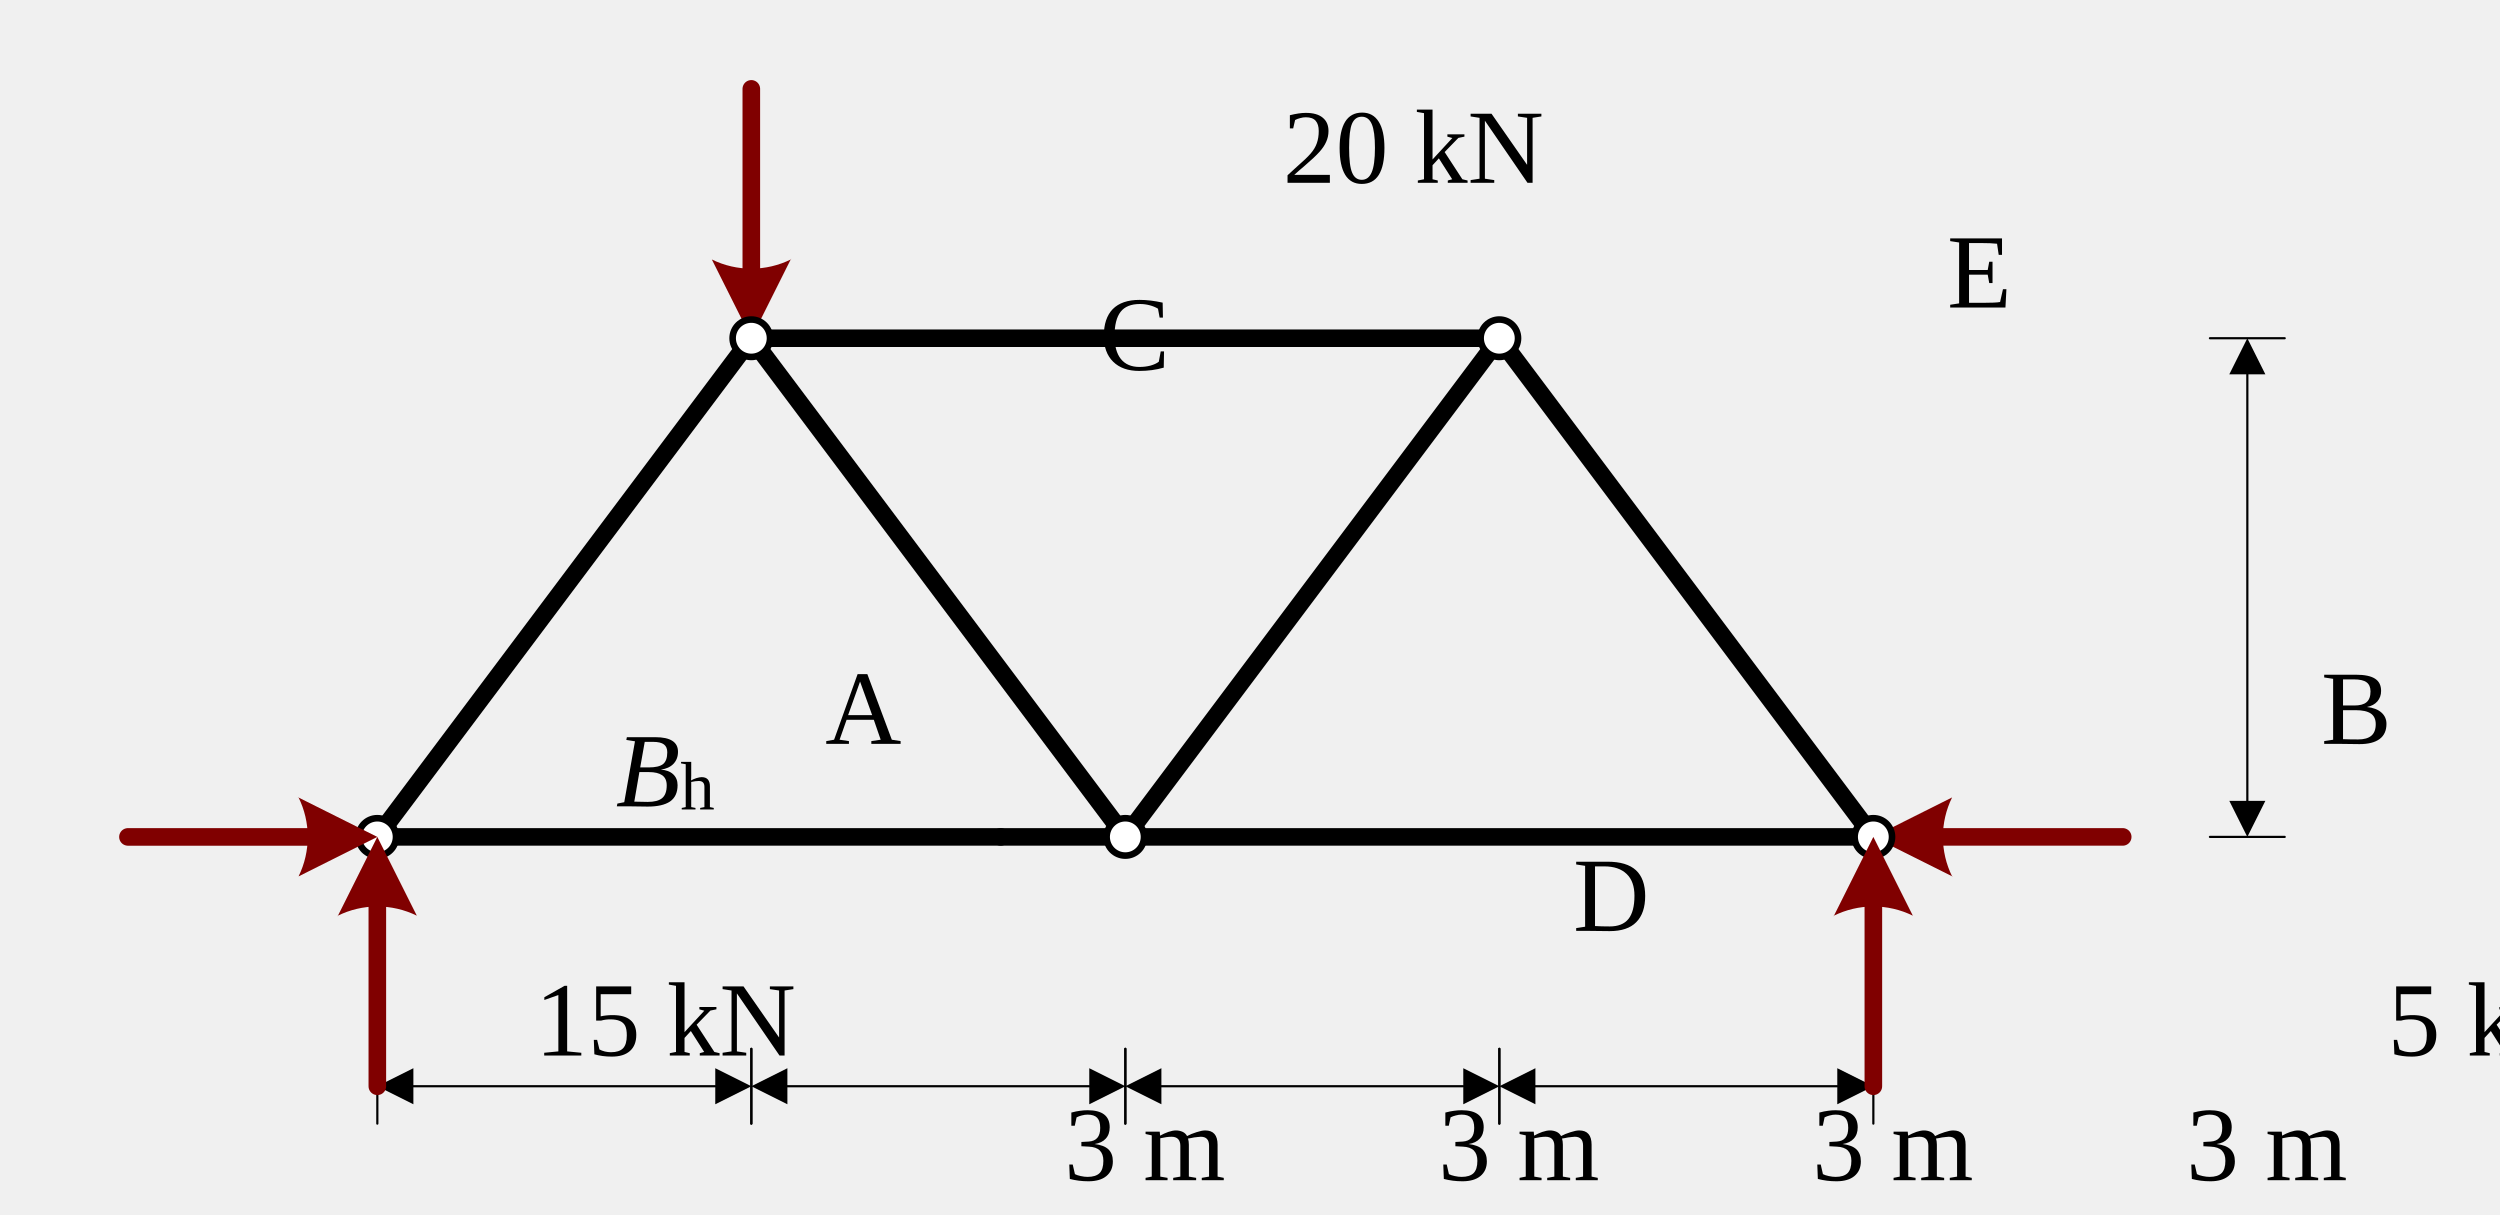
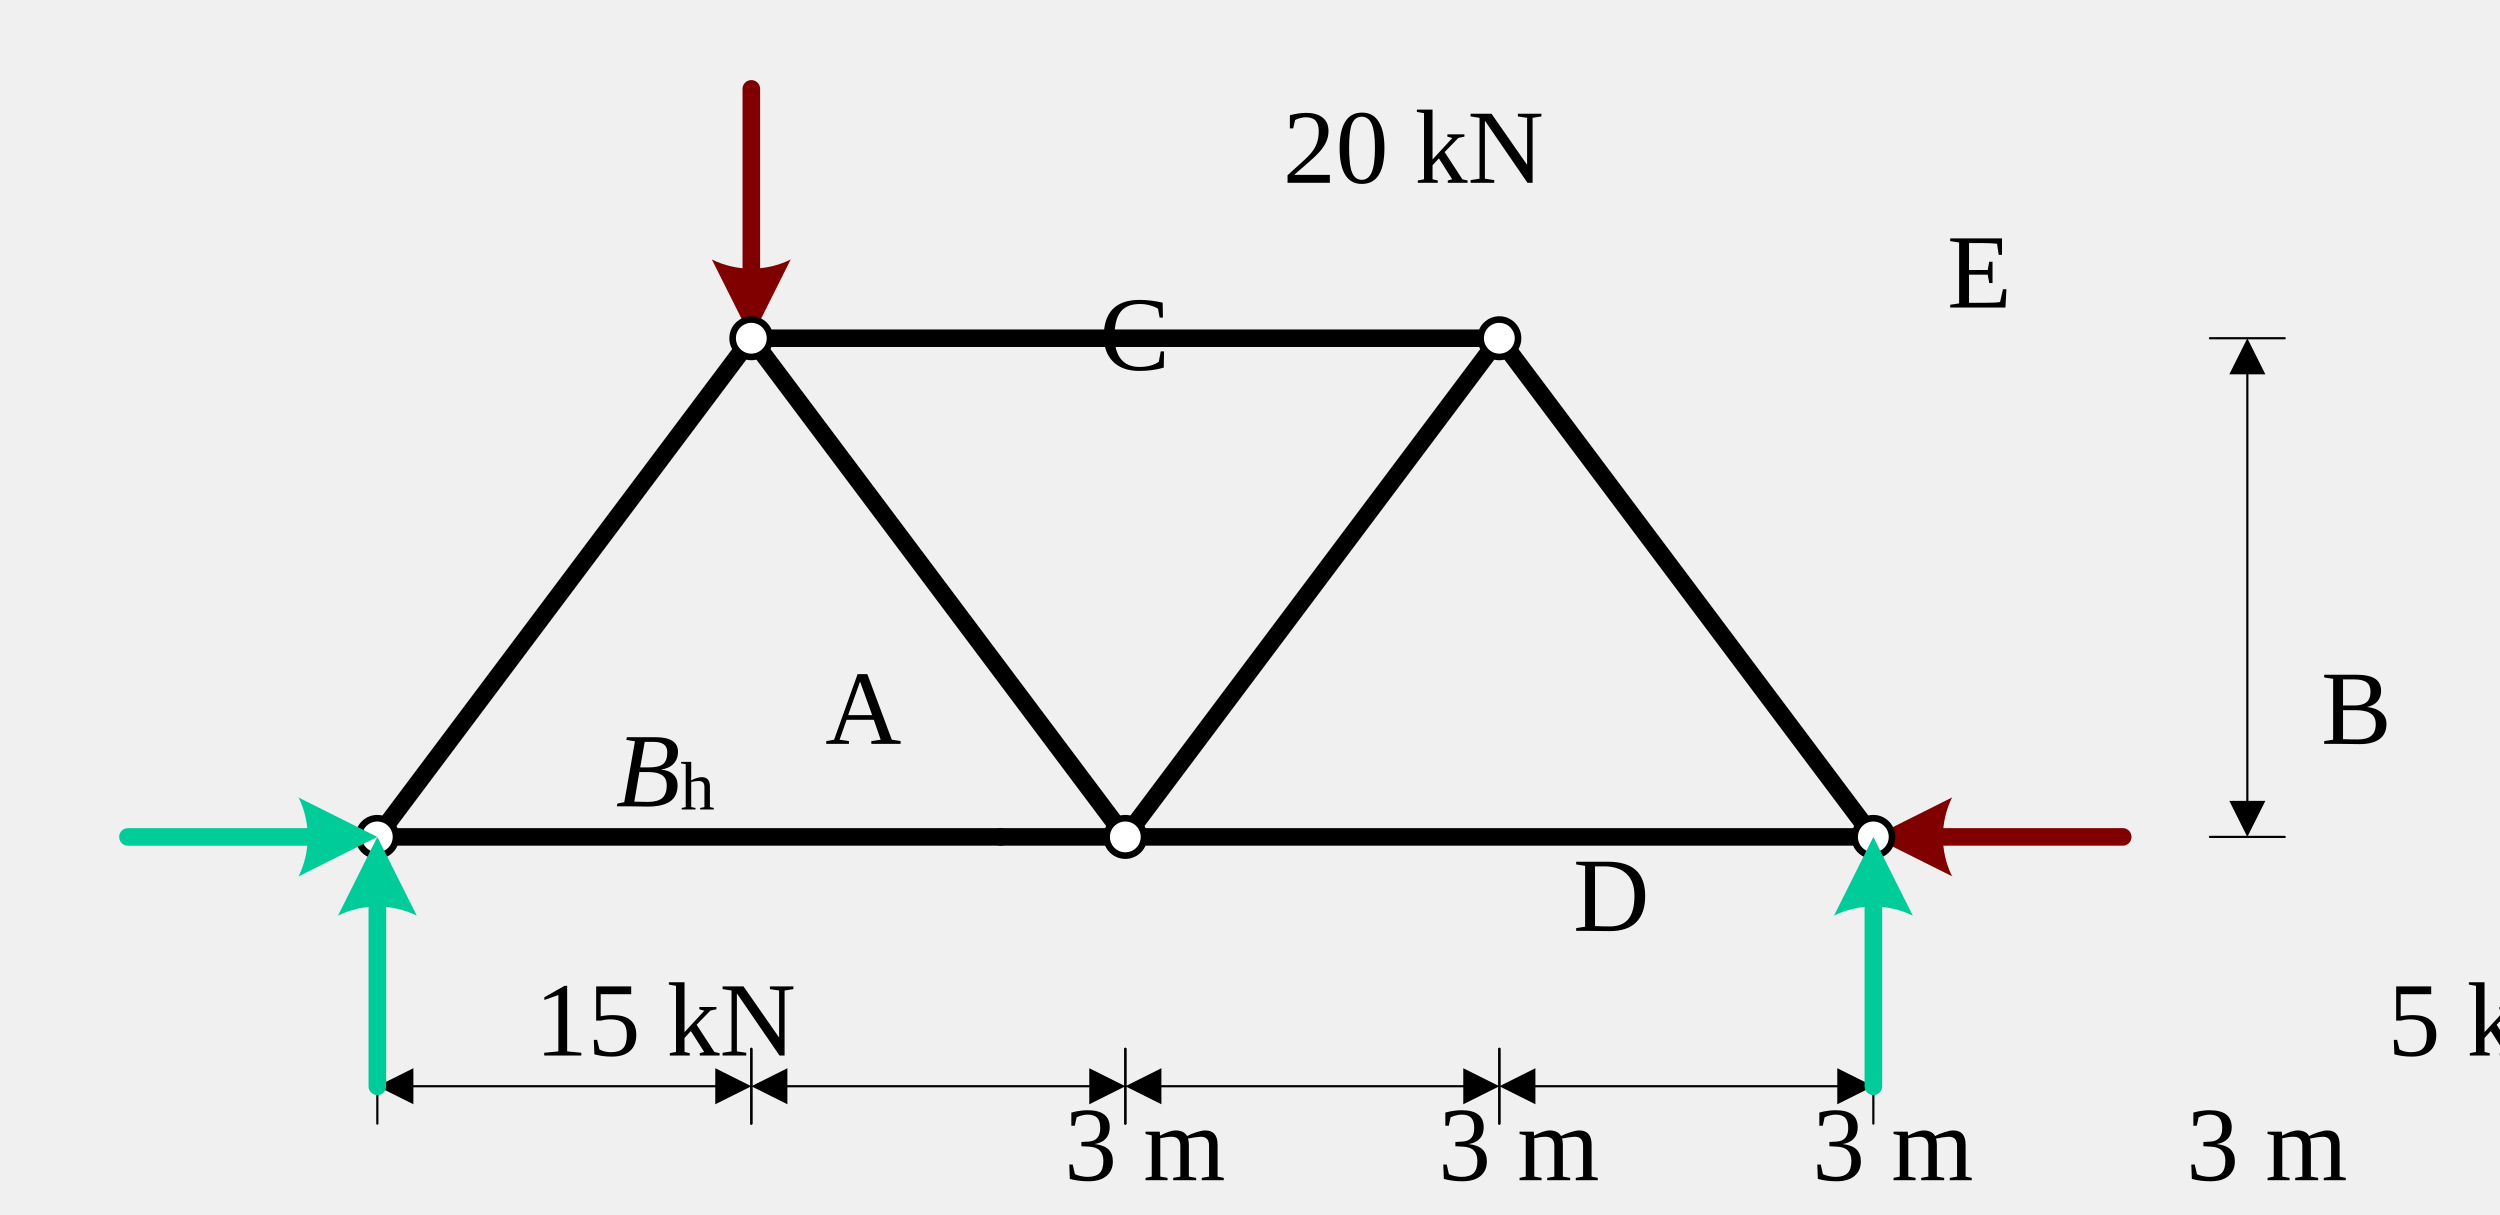
- <svg xmlns="http://www.w3.org/2000/svg" xmlns:ns1="http://schemas.microsoft.com/visio/2003/SVGExtensions/" xmlns:xlink="http://www.w3.org/1999/xlink" width="3.947in" height="1.917in" viewBox="0 0 284.215 138.041" xml:space="preserve" color-interpolation-filters="sRGB" class="st12">
+ <svg xmlns="http://www.w3.org/2000/svg" xmlns:ns1="http://schemas.microsoft.com/visio/2003/SVGExtensions/" xmlns:xlink="http://www.w3.org/1999/xlink" width="3.947in" height="1.917in" viewBox="0 0 284.215 138.041" xml:space="preserve" color-interpolation-filters="sRGB" class="st14">
  <ns1:documentProperties ns1:langID="1043" ns1:metric="true" ns1:viewMarkup="false" />
  <style type="text/css">
	
		.st1 {marker-start:url(#mrkr5-6);stroke:#800000;stroke-linecap:round;stroke-linejoin:round;stroke-width:2}
		.st2 {fill:#800000;fill-opacity:1;stroke:#800000;stroke-opacity:1;stroke-width:0.442}
		.st3 {stroke:#000000;stroke-linecap:round;stroke-linejoin:round;stroke-width:2}
		.st4 {fill:none;stroke:none;stroke-linecap:round;stroke-linejoin:round;stroke-width:0.75}
		.st5 {fill:#000000;font-family:Times New Roman;font-size:1em}
		.st6 {fill:#ffffff;stroke:#000000;stroke-linecap:round;stroke-linejoin:round;stroke-width:0.75}
		.st7 {stroke:#000000;stroke-linecap:round;stroke-linejoin:round;stroke-width:0.25}
		.st8 {marker-end:url(#mrkr4-77);marker-start:url(#mrkr4-75);stroke:#000000;stroke-linecap:round;stroke-linejoin:round;stroke-width:0.25}
		.st9 {fill:#000000;fill-opacity:1;stroke:#000000;stroke-opacity:1;stroke-width:0.122}
		.st10 {fill:#000000;font-family:Times New Roman;font-size:1em;font-style:italic}
		.st11 {baseline-shift:-32.494%;font-size:0.65em;font-style:normal}
- 		.st12 {fill:none;fill-rule:evenodd;font-size:12px;overflow:visible;stroke-linecap:square;stroke-miterlimit:3}
+ 		.st12 {marker-start:url(#mrkr5-162);stroke:#00cc99;stroke-linecap:round;stroke-linejoin:round;stroke-width:2}
+ 		.st13 {fill:#00cc99;fill-opacity:1;stroke:#00cc99;stroke-opacity:1;stroke-width:0.442}
+ 		.st14 {fill:none;fill-rule:evenodd;font-size:12px;overflow:visible;stroke-linecap:square;stroke-miterlimit:3}
	
	</style>
  <defs id="Markers">
    <g id="lend5">
      <path d="M 2 1 L 0 0 L 1.981 -0.993 C 1.672 -0.365 1.673 0.373 1.985 1 " style="stroke:none" />
    </g>
    <marker id="mrkr5-6" class="st2" ns1:arrowType="5" ns1:arrowSize="2" ns1:setback="3.775" refX="3.775" orient="auto" markerUnits="strokeWidth" overflow="visible">
      <use xlink:href="#lend5" transform="scale(2.26) " />
    </marker>
    <g id="lend4">
      <path d="M 2 1 L 0 0 L 2 -1 L 2 1 " style="stroke:none" />
    </g>
    <marker id="mrkr4-75" class="st9" ns1:arrowType="4" ns1:arrowSize="1" ns1:setback="14.96" refX="14.96" orient="auto" markerUnits="strokeWidth" overflow="visible">
      <use xlink:href="#lend4" transform="scale(8.2) " />
    </marker>
    <marker id="mrkr4-77" class="st9" ns1:arrowType="4" ns1:arrowSize="1" ns1:setback="16.4" refX="-16.4" orient="auto" markerUnits="strokeWidth" overflow="visible">
      <use xlink:href="#lend4" transform="scale(-8.2,-8.2) " />
    </marker>
+     <marker id="mrkr5-162" class="st13" ns1:arrowType="5" ns1:arrowSize="2" ns1:setback="3.775" refX="3.775" orient="auto" markerUnits="strokeWidth" overflow="visible">
+       <use xlink:href="#lend5" transform="scale(2.26) " />
+     </marker>
  </defs>
  <g ns1:mID="0" ns1:index="1" ns1:groupContext="foregroundPage">
    <ns1:pageProperties ns1:drawingScale="0.0393701" ns1:pageScale="0.0393701" ns1:drawingUnits="24" ns1:shadowOffsetX="8.50394" ns1:shadowOffsetY="-8.50394" />
    <g id="shape226-1" ns1:mID="226" ns1:groupContext="shape" transform="translate(212.973,-42.8947)">
      <path d="M7.55 138.04 L7.91 138.04 L28.35 138.04" class="st1" />
    </g>
    <g id="shape227-7" ns1:mID="227" ns1:groupContext="shape" transform="translate(280.887,-44.3712) rotate(53.1301)">
      <path d="M0 138.04 L70.87 138.04" class="st3" />
    </g>
    <g id="shape228-10" ns1:mID="228" ns1:groupContext="shape" transform="translate(195.847,121.278) rotate(126.87)">
      <path d="M0 138.04 L70.87 138.04" class="st3" />
    </g>
    <g id="shape229-13" ns1:mID="229" ns1:groupContext="shape" transform="translate(85.4144,-99.5876)">
      <path d="M0 138.04 L85.04 138.04" class="st3" />
    </g>
    <g id="shape230-16" ns1:mID="230" ns1:groupContext="shape" transform="translate(113.761,-42.8947)">
      <path d="M0 138.04 L99.21 138.04" class="st3" />
    </g>
    <g id="shape231-19" ns1:mID="231" ns1:groupContext="shape" transform="translate(42.8947,-42.8947)">
      <path d="M0 138.04 L70.87 138.04" class="st3" />
    </g>
    <g id="shape232-22" ns1:mID="232" ns1:groupContext="shape" transform="translate(-52.6267,38.4535) rotate(-90)">
      <path d="M7.55 138.04 L7.91 138.04 L28.35 138.04" class="st1" />
    </g>
    <g id="shape233-27" ns1:mID="233" ns1:groupContext="shape" transform="translate(195.847,-44.3712) rotate(53.1301)">
      <path d="M0 138.04 L70.87 138.04" class="st3" />
    </g>
    <g id="shape234-30" ns1:mID="234" ns1:groupContext="shape" transform="translate(280.887,121.278) rotate(126.87)">
      <path d="M0 138.04 L70.87 138.04" class="st3" />
    </g>
    <g id="shape235-33" ns1:mID="235" ns1:groupContext="shape" transform="translate(85.4144,-113.761)">
      <ns1:textBlock ns1:margins="rect(4,4,4,4)" ns1:tabSpace="42.5197" />
      <ns1:textRect cx="21.26" cy="130.954" width="42.52" height="14.173" />
      <rect x="0" y="123.868" width="42.52" height="14.173" class="st4" />
      <text x="6.43" y="134.55" class="st5" ns1:langID="1043">
        <ns1:paragraph ns1:horizAlign="1" />
        <ns1:tabList />20 kN</text>
    </g>
    <g id="shape236-36" ns1:mID="236" ns1:groupContext="shape" transform="translate(40.7687,-40.7687)">
      <ellipse cx="2.126" cy="135.915" rx="2.126" ry="2.126" class="st6" />
    </g>
    <g id="shape237-38" ns1:mID="237" ns1:groupContext="shape" transform="translate(168.328,-97.4616)">
      <ellipse cx="2.126" cy="135.915" rx="2.126" ry="2.126" class="st6" />
    </g>
    <g id="shape238-40" ns1:mID="238" ns1:groupContext="shape" transform="translate(83.2884,-97.4616)">
      <ellipse cx="2.126" cy="135.915" rx="2.126" ry="2.126" class="st6" />
    </g>
    <g id="shape239-42" ns1:mID="239" ns1:groupContext="shape" transform="translate(125.808,-40.7687)">
      <ellipse cx="2.126" cy="135.915" rx="2.126" ry="2.126" class="st6" />
    </g>
    <g id="shape240-44" ns1:mID="240" ns1:groupContext="shape" transform="translate(210.847,-40.7687)">
      <ellipse cx="2.126" cy="135.915" rx="2.126" ry="2.126" class="st6" />
    </g>
    <g id="shape241-46" ns1:mID="241" ns1:groupContext="shape" transform="translate(35.8081,-49.9813)">
      <ns1:textBlock ns1:margins="rect(4,4,4,4)" ns1:tabSpace="42.5197" />
      <ns1:textRect cx="7.087" cy="130.954" width="14.18" height="14.173" />
      <rect x="0" y="123.868" width="14.173" height="14.173" class="st4" />
      <text x="4" y="134.55" class="st5" ns1:langID="1043">
        <ns1:paragraph ns1:horizAlign="1" />
        <ns1:tabList />A</text>
    </g>
    <g id="shape242-49" ns1:mID="242" ns1:groupContext="shape" transform="translate(205.887,-49.9813)">
      <ns1:textBlock ns1:margins="rect(4,4,4,4)" ns1:tabSpace="42.5197" />
      <ns1:textRect cx="7.087" cy="130.954" width="14.18" height="14.173" />
      <rect x="0" y="123.868" width="14.173" height="14.173" class="st4" />
      <text x="4" y="134.55" class="st5" ns1:langID="1043">
        <ns1:paragraph ns1:horizAlign="1" />
        <ns1:tabList />B</text>
    </g>
    <g id="shape243-52" ns1:mID="243" ns1:groupContext="shape" transform="translate(66.9892,-92.501)">
      <ns1:textBlock ns1:margins="rect(4,4,4,4)" ns1:tabSpace="42.5197" />
      <ns1:textRect cx="7.087" cy="130.954" width="14.18" height="14.173" />
      <rect x="0" y="123.868" width="14.173" height="14.173" class="st4" />
      <text x="4" y="134.55" class="st5" ns1:langID="1043">
        <ns1:paragraph ns1:horizAlign="1" />
        <ns1:tabList />C</text>
    </g>
    <g id="shape244-55" ns1:mID="244" ns1:groupContext="shape" transform="translate(120.847,-28.7215)">
      <ns1:textBlock ns1:margins="rect(4,4,4,4)" ns1:tabSpace="42.5197" />
      <ns1:textRect cx="7.087" cy="130.954" width="14.18" height="14.173" />
      <rect x="0" y="123.868" width="14.173" height="14.173" class="st4" />
      <text x="4" y="134.55" class="st5" ns1:langID="1043">
        <ns1:paragraph ns1:horizAlign="1" />
        <ns1:tabList />D</text>
    </g>
    <g id="shape245-58" ns1:mID="245" ns1:groupContext="shape" transform="translate(163.367,-99.5876)">
      <ns1:textBlock ns1:margins="rect(4,4,4,4)" ns1:tabSpace="42.5197" />
      <ns1:textRect cx="7.087" cy="130.954" width="14.18" height="14.173" />
      <rect x="0" y="123.868" width="14.173" height="14.173" class="st4" />
      <text x="4" y="134.55" class="st5" ns1:langID="1043">
        <ns1:paragraph ns1:horizAlign="1" />
        <ns1:tabList />E</text>
    </g>
    <g id="group246-61" transform="translate(251.241,-42.8947)" ns1:mID="246" ns1:groupContext="group">
      <g id="group247-62" transform="translate(-129.537,138.041) rotate(-90)" ns1:mID="247" ns1:groupContext="group">
        <g id="shape248-63" ns1:mID="248" ns1:groupContext="shape" transform="translate(138.041,129.537) rotate(90)">
          <path d="M0 138.04 L8.5 138.04" class="st7" />
        </g>
        <g id="shape249-66" ns1:mID="249" ns1:groupContext="shape" transform="translate(194.734,129.537) rotate(90)">
          <path d="M0 138.04 L8.5 138.04" class="st7" />
        </g>
        <g id="shape250-69" ns1:mID="250" ns1:groupContext="shape" transform="translate(0,-4.25197)">
          <path d="M3.74 138.04 L4.1 138.04 L52.59 138.04" class="st8" />
        </g>
      </g>
      <g id="shape251-78" ns1:mID="251" ns1:groupContext="shape" transform="translate(4.25197,-22.6772)">
        <ns1:textBlock ns1:margins="rect(4,4,4,4)" ns1:tabSpace="42.5197" />
        <ns1:textRect cx="14.173" cy="132.372" width="28.35" height="11.339" />
        <rect x="0" y="126.702" width="28.346" height="11.339" class="st4" />
        <text x="5.01" y="135.97" class="st5" ns1:langID="1043">
          <ns1:paragraph ns1:horizAlign="1" />
          <ns1:tabList />4 m</text>
      </g>
    </g>
    <g id="group252-81" transform="translate(42.8947,-0.375)" ns1:mID="252" ns1:groupContext="group">
      <g id="group253-82" transform="translate(0,-9.92126)" ns1:mID="253" ns1:groupContext="group">
        <g id="shape254-83" ns1:mID="254" ns1:groupContext="shape" transform="translate(138.041,129.537) rotate(90)">
          <path d="M0 138.04 L8.5 138.04" class="st7" />
        </g>
        <g id="shape255-86" ns1:mID="255" ns1:groupContext="shape" transform="translate(180.561,129.537) rotate(90)">
          <path d="M0 138.04 L8.5 138.04" class="st7" />
        </g>
        <g id="shape256-89" ns1:mID="256" ns1:groupContext="shape" transform="translate(0,-4.25197)">
          <path d="M3.74 138.04 L4.1 138.04 L38.42 138.04" class="st8" />
        </g>
      </g>
      <g id="shape257-96" ns1:mID="257" ns1:groupContext="shape">
        <ns1:textBlock ns1:margins="rect(4,4,4,4)" ns1:tabSpace="42.5197" />
        <ns1:textRect cx="21.26" cy="130.954" width="42.52" height="14.173" />
        <rect x="0" y="123.868" width="42.52" height="14.173" class="st4" />
        <text x="12.09" y="134.55" class="st5" ns1:langID="1043">
          <ns1:paragraph ns1:horizAlign="1" />
          <ns1:tabList />3 m</text>
      </g>
    </g>
    <g id="group258-99" transform="translate(85.4144,-0.375)" ns1:mID="258" ns1:groupContext="group">
      <g id="group259-100" transform="translate(0,-9.92126)" ns1:mID="259" ns1:groupContext="group">
        <g id="shape260-101" ns1:mID="260" ns1:groupContext="shape" transform="translate(138.041,129.537) rotate(90)">
          <path d="M0 138.04 L8.5 138.04" class="st7" />
        </g>
        <g id="shape261-104" ns1:mID="261" ns1:groupContext="shape" transform="translate(180.561,129.537) rotate(90)">
          <path d="M0 138.04 L8.5 138.04" class="st7" />
        </g>
        <g id="shape262-107" ns1:mID="262" ns1:groupContext="shape" transform="translate(0,-4.25197)">
          <path d="M3.74 138.04 L4.1 138.04 L38.42 138.04" class="st8" />
        </g>
      </g>
      <g id="shape263-114" ns1:mID="263" ns1:groupContext="shape">
        <ns1:textBlock ns1:margins="rect(4,4,4,4)" ns1:tabSpace="42.5197" />
        <ns1:textRect cx="21.26" cy="130.954" width="42.52" height="14.173" />
        <rect x="0" y="123.868" width="42.52" height="14.173" class="st4" />
        <text x="12.09" y="134.55" class="st5" ns1:langID="1043">
          <ns1:paragraph ns1:horizAlign="1" />
          <ns1:tabList />3 m</text>
      </g>
    </g>
    <g id="group264-117" transform="translate(127.934,-0.375)" ns1:mID="264" ns1:groupContext="group">
      <g id="group265-118" transform="translate(0,-9.92126)" ns1:mID="265" ns1:groupContext="group">
        <g id="shape266-119" ns1:mID="266" ns1:groupContext="shape" transform="translate(138.041,129.537) rotate(90)">
          <path d="M0 138.04 L8.5 138.04" class="st7" />
        </g>
        <g id="shape267-122" ns1:mID="267" ns1:groupContext="shape" transform="translate(180.561,129.537) rotate(90)">
          <path d="M0 138.04 L8.5 138.04" class="st7" />
        </g>
        <g id="shape268-125" ns1:mID="268" ns1:groupContext="shape" transform="translate(0,-4.25197)">
          <path d="M3.74 138.04 L4.1 138.04 L38.42 138.04" class="st8" />
        </g>
      </g>
      <g id="shape269-132" ns1:mID="269" ns1:groupContext="shape">
        <ns1:textBlock ns1:margins="rect(4,4,4,4)" ns1:tabSpace="42.5197" />
        <ns1:textRect cx="21.26" cy="130.954" width="42.52" height="14.173" />
        <rect x="0" y="123.868" width="42.52" height="14.173" class="st4" />
        <text x="12.09" y="134.55" class="st5" ns1:langID="1043">
          <ns1:paragraph ns1:horizAlign="1" />
          <ns1:tabList />3 m</text>
      </g>
    </g>
    <g id="group270-135" transform="translate(170.454,-0.375)" ns1:mID="270" ns1:groupContext="group">
      <g id="group271-136" transform="translate(0,-9.92126)" ns1:mID="271" ns1:groupContext="group">
        <g id="shape272-137" ns1:mID="272" ns1:groupContext="shape" transform="translate(138.041,129.537) rotate(90)">
          <path d="M0 138.04 L8.5 138.04" class="st7" />
        </g>
        <g id="shape273-140" ns1:mID="273" ns1:groupContext="shape" transform="translate(180.561,129.537) rotate(90)">
          <path d="M0 138.04 L8.5 138.04" class="st7" />
        </g>
        <g id="shape274-143" ns1:mID="274" ns1:groupContext="shape" transform="translate(0,-4.25197)">
          <path d="M3.74 138.04 L4.1 138.04 L38.42 138.04" class="st8" />
        </g>
      </g>
      <g id="shape275-150" ns1:mID="275" ns1:groupContext="shape">
        <ns1:textBlock ns1:margins="rect(4,4,4,4)" ns1:tabSpace="42.5197" />
        <ns1:textRect cx="21.26" cy="130.954" width="42.52" height="14.173" />
        <rect x="0" y="123.868" width="42.52" height="14.173" class="st4" />
        <text x="12.09" y="134.55" class="st5" ns1:langID="1043">
          <ns1:paragraph ns1:horizAlign="1" />
          <ns1:tabList />3 m</text>
      </g>
    </g>
    <g id="shape276-153" ns1:mID="276" ns1:groupContext="shape" transform="translate(229.981,-28.7214)">
      <ns1:textBlock ns1:margins="rect(4,4,4,4)" ns1:tabSpace="42.5197" />
      <ns1:textRect cx="11.339" cy="130.954" width="22.68" height="14.173" />
      <rect x="0" y="123.868" width="22.677" height="14.173" class="st4" />
      <text x="5.72" y="134.56" class="st10" ns1:langID="1043">
        <ns1:paragraph ns1:horizAlign="1" />
        <ns1:tabList />B<tspan dy="-0.279em" class="st11" ns1:baseFontSize="12">h</tspan>
      </text>
    </g>
    <g id="shape278-157" ns1:mID="278" ns1:groupContext="shape" transform="translate(351.015,95.1464) rotate(90)">
-       <path d="M7.55 138.04 L7.91 138.04 L28.35 138.04" class="st1" />
-     </g>
-     <g id="shape279-162" ns1:mID="279" ns1:groupContext="shape" transform="translate(212.974,-14.5482)">
+       <path d="M7.55 138.04 L7.91 138.04 L28.35 138.04" class="st12" />
+     </g>
+     <g id="shape279-163" ns1:mID="279" ns1:groupContext="shape" transform="translate(212.974,-14.5482)">
      <ns1:textBlock ns1:margins="rect(4,4,4,4)" ns1:tabSpace="42.5197" />
      <ns1:textRect cx="16.299" cy="130.954" width="32.6" height="14.173" />
      <rect x="0" y="123.868" width="32.598" height="14.173" class="st4" />
      <text x="4.47" y="134.55" class="st5" ns1:langID="1043">
        <ns1:paragraph ns1:horizAlign="1" />
        <ns1:tabList />5 kN</text>
    </g>
-     <g id="shape280-165" ns1:mID="280" ns1:groupContext="shape" transform="translate(180.936,95.1464) rotate(90)">
-       <path d="M7.55 138.04 L7.91 138.04 L28.35 138.04" class="st1" />
-     </g>
-     <g id="shape281-170" ns1:mID="281" ns1:groupContext="shape" transform="translate(0.375,-14.5482)">
+     <g id="shape280-166" ns1:mID="280" ns1:groupContext="shape" transform="translate(180.936,95.1464) rotate(90)">
+       <path d="M7.55 138.04 L7.91 138.04 L28.35 138.04" class="st12" />
+     </g>
+     <g id="shape281-171" ns1:mID="281" ns1:groupContext="shape" transform="translate(0.375,-14.5482)">
      <ns1:textBlock ns1:margins="rect(4,4,4,4)" ns1:tabSpace="42.5197" />
      <ns1:textRect cx="21.26" cy="130.954" width="42.52" height="14.173" />
      <rect x="0" y="123.868" width="42.52" height="14.173" class="st4" />
      <text x="6.43" y="134.55" class="st5" ns1:langID="1043">
        <ns1:paragraph ns1:horizAlign="1" />
        <ns1:tabList />15 kN</text>
    </g>
-     <g id="shape282-173" ns1:mID="282" ns1:groupContext="shape" transform="translate(42.8947,233.187) rotate(180)">
-       <path d="M7.55 138.04 L7.91 138.04 L28.35 138.04" class="st1" />
-     </g>
-     <g id="shape283-178" ns1:mID="283" ns1:groupContext="shape" transform="translate(10.2963,-42.8947)">
+     <g id="shape282-174" ns1:mID="282" ns1:groupContext="shape" transform="translate(42.8947,233.187) rotate(180)">
+       <path d="M7.55 138.04 L7.91 138.04 L28.35 138.04" class="st12" />
+     </g>
+     <g id="shape283-179" ns1:mID="283" ns1:groupContext="shape" transform="translate(10.2963,-42.8947)">
      <ns1:textBlock ns1:margins="rect(4,4,4,4)" ns1:tabSpace="42.5197" />
      <ns1:textRect cx="11.339" cy="130.954" width="22.68" height="14.173" />
      <rect x="0" y="123.868" width="22.677" height="14.173" class="st4" />
      <text x="5.72" y="134.56" class="st10" ns1:langID="1043">
        <ns1:paragraph ns1:horizAlign="1" />
        <ns1:tabList />B<tspan dy="-0.279em" class="st11" ns1:baseFontSize="12">h</tspan>
      </text>
    </g>
  </g>
</svg>
